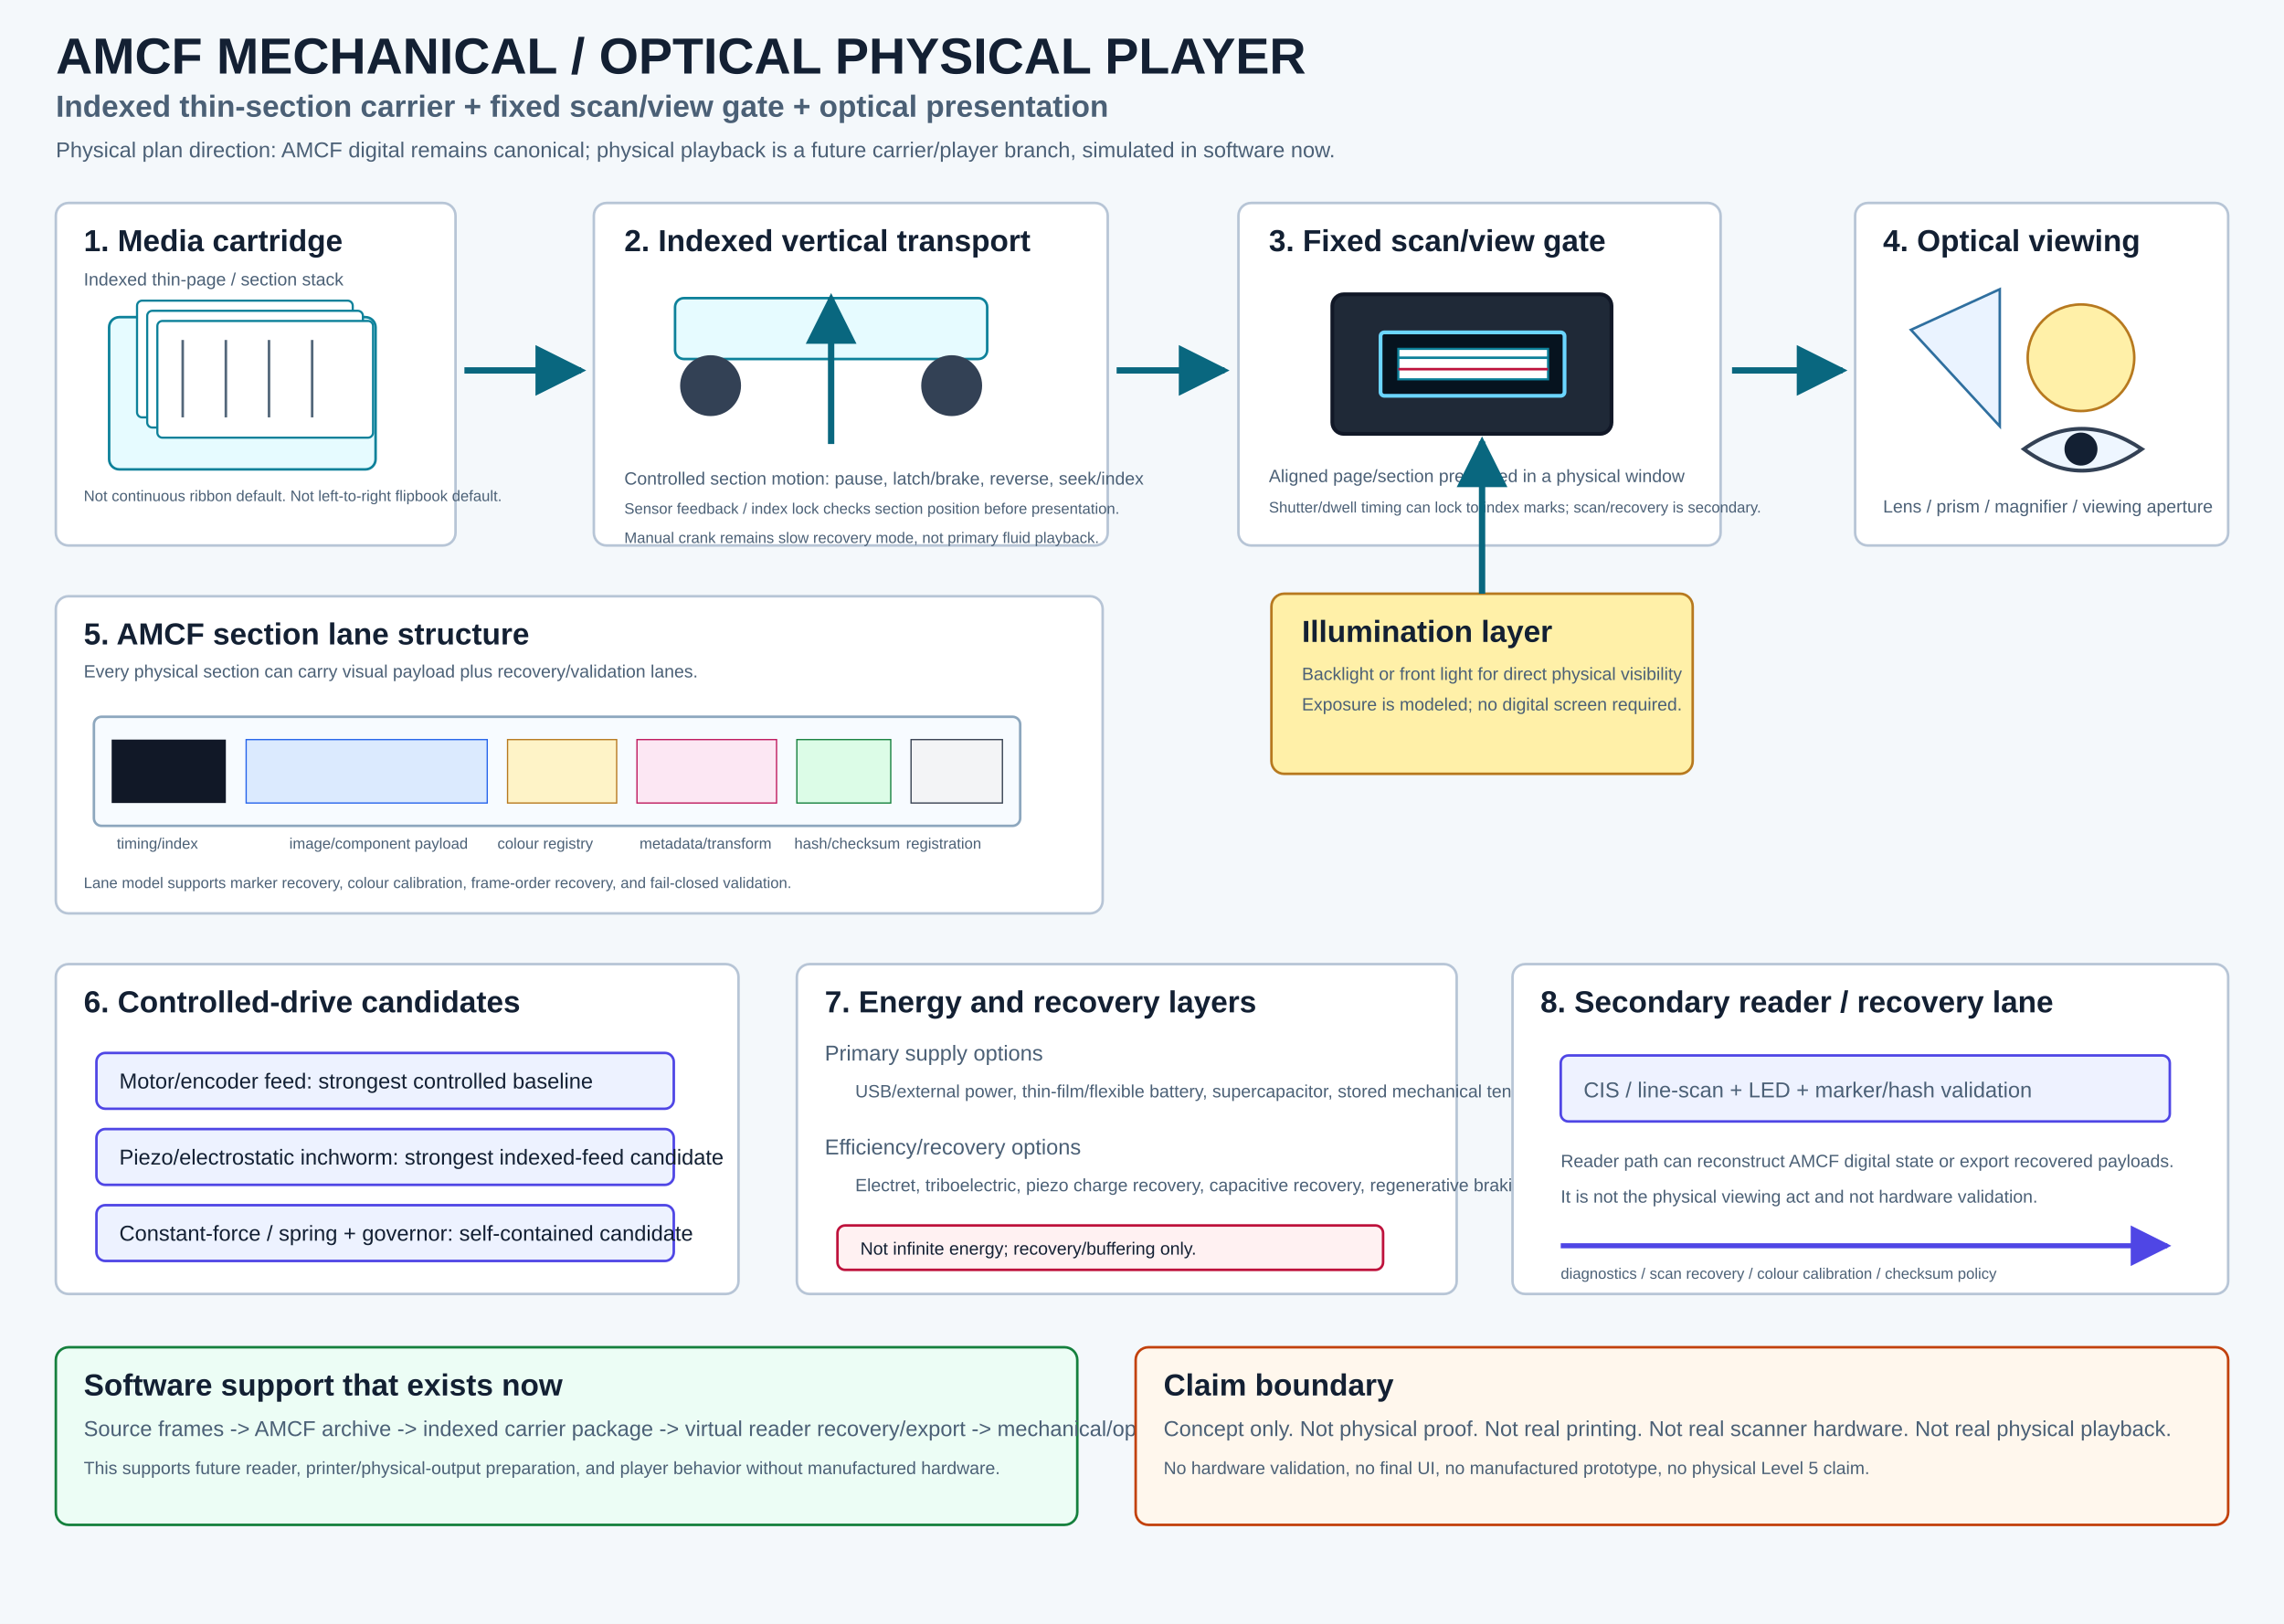
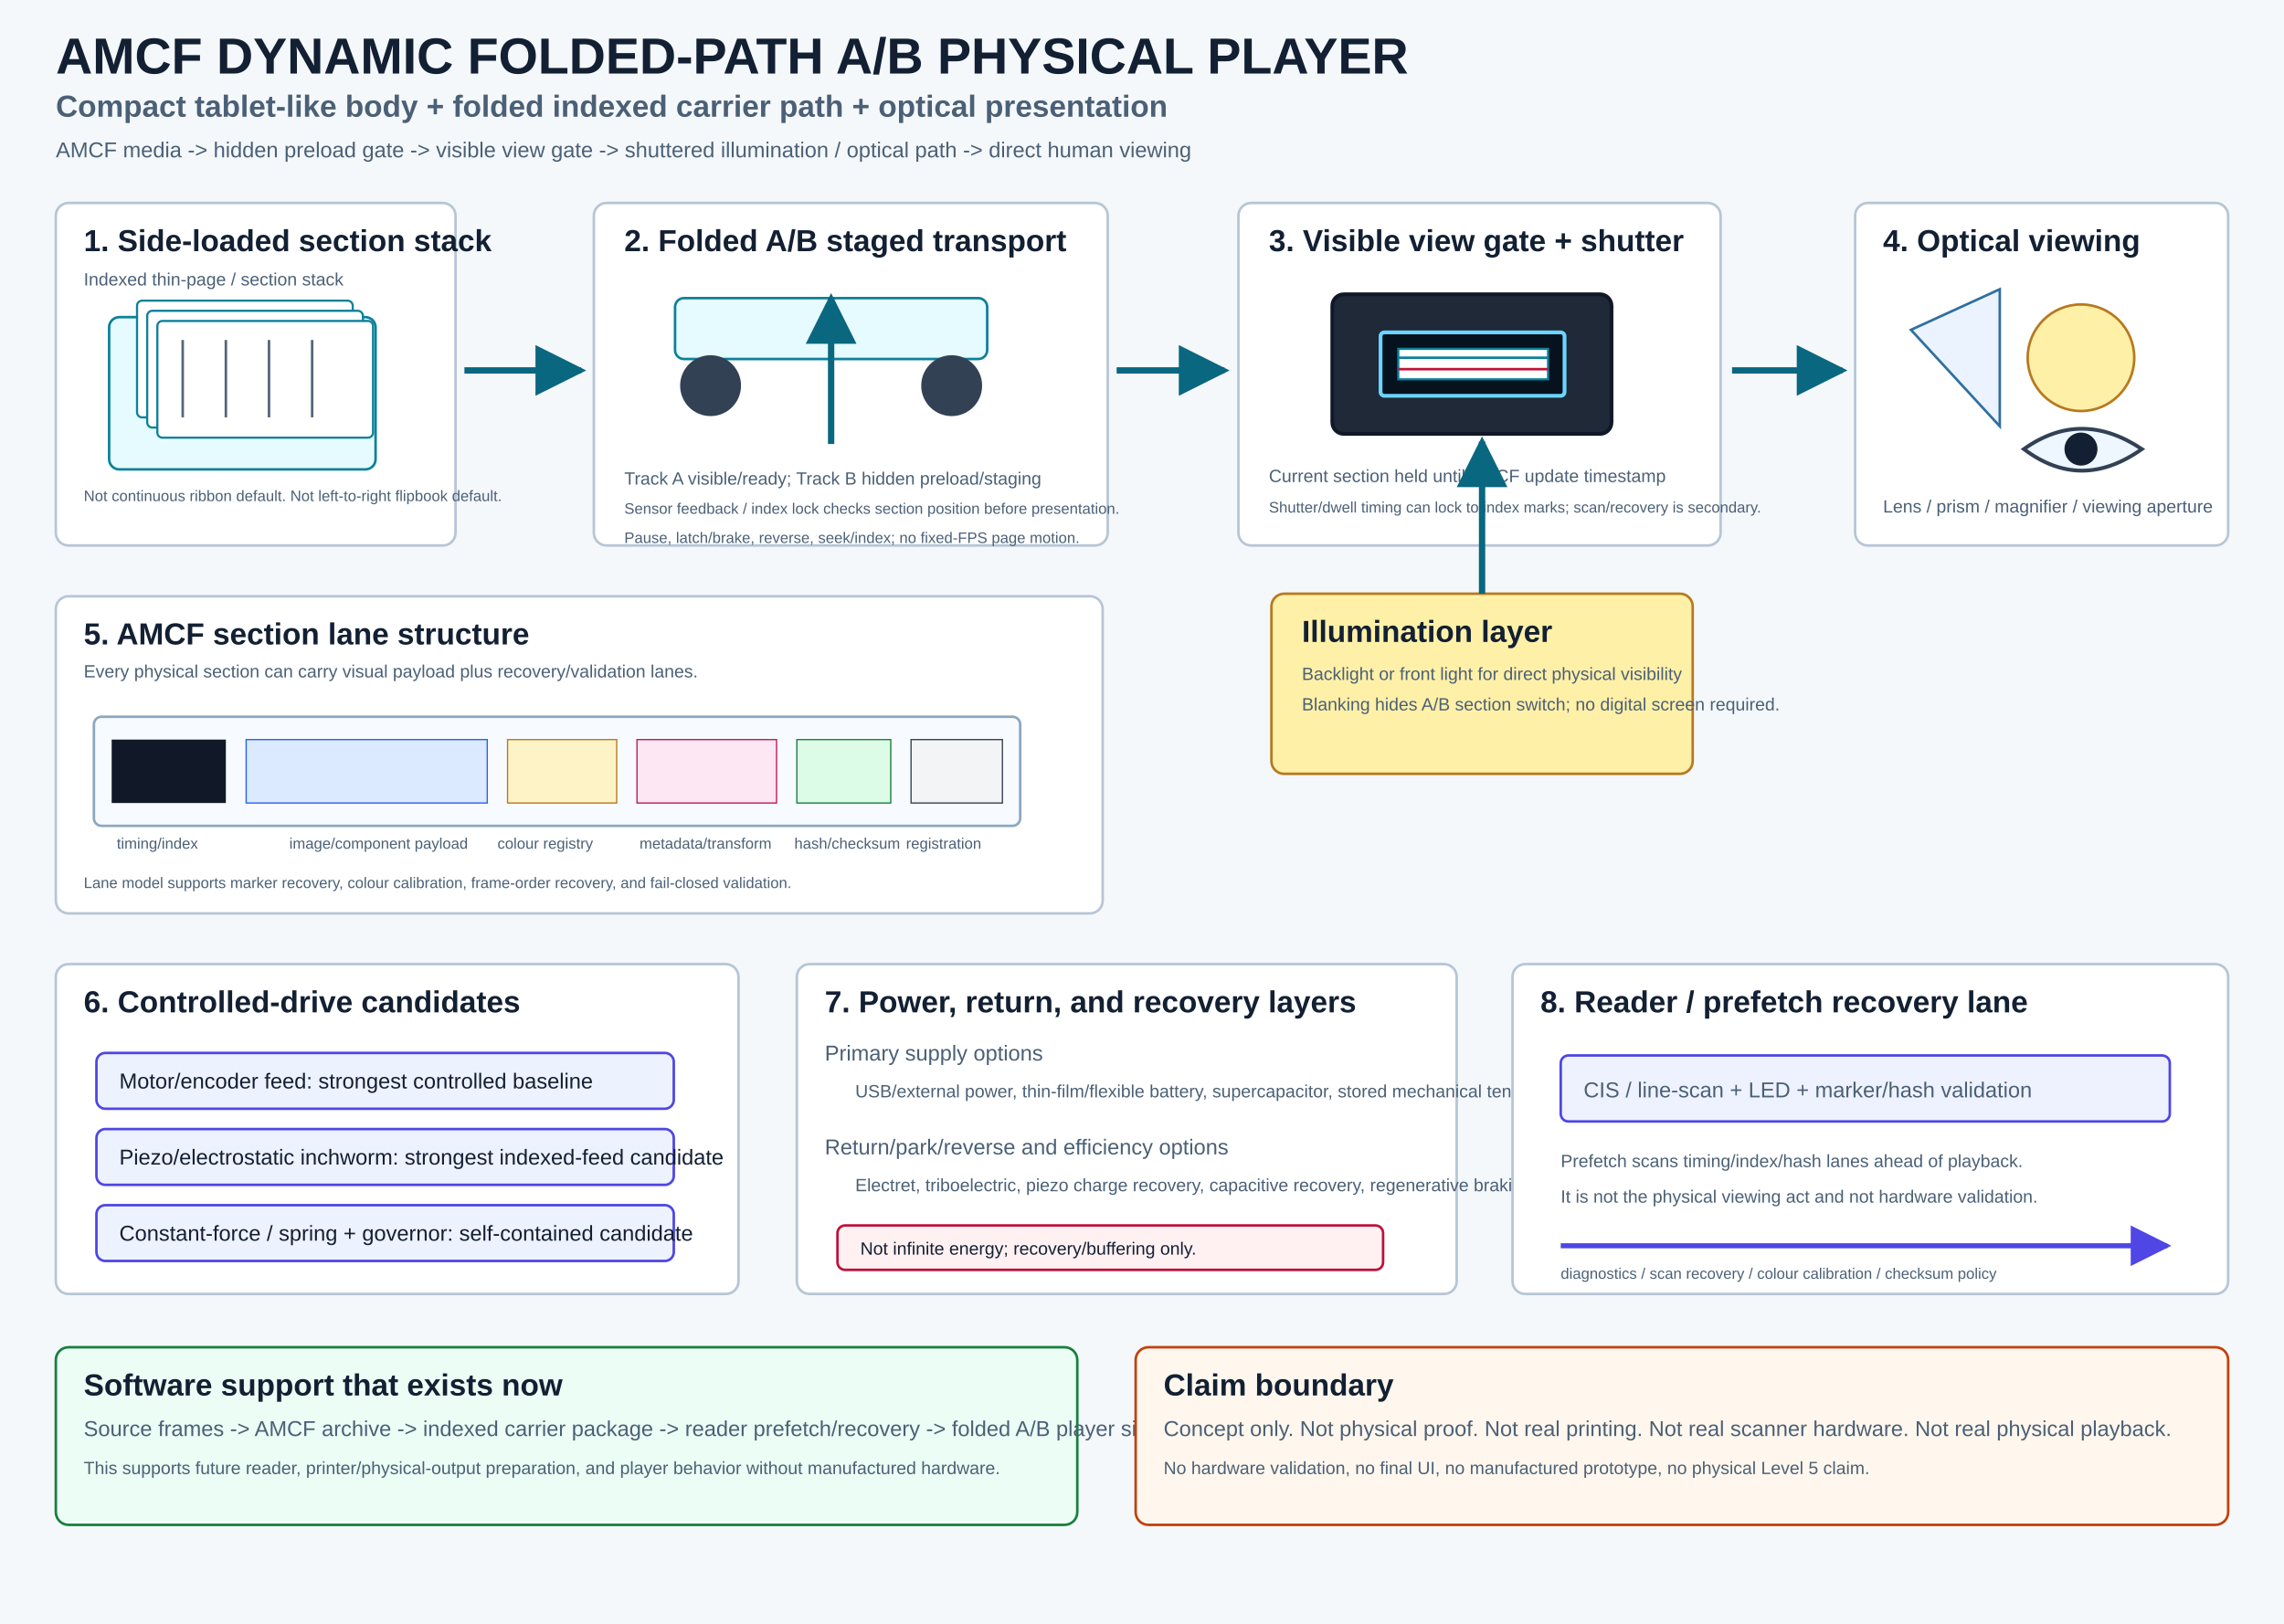
<svg xmlns="http://www.w3.org/2000/svg" width="1800" height="1280" viewBox="0 0 1800 1280" role="img" aria-labelledby="title desc">
  <defs>
    <style>
      text{font-family:Arial,Helvetica,sans-serif}
      .bg{fill:#f4f8fb}.ink{fill:#132033}.muted{fill:#4b6076}
      .panel{fill:white;stroke:#b7c5d6;stroke-width:2}.machine{fill:#1f2937;stroke:#111827;stroke-width:3}.slot{fill:#06131f;stroke:#6bd5ff;stroke-width:3}
      .media{fill:#e6fbff;stroke:#0d819a;stroke-width:2}.page{fill:#ffffff;stroke:#0d819a;stroke-width:1.7}
      .drive{fill:#edf2ff;stroke:#4f46e5;stroke-width:2}.light{fill:#fff0a8;stroke:#b7791f;stroke-width:2}
      .optics{fill:#eaf3ff;stroke:#2f6f9f;stroke-width:2}.ok{fill:#ecfdf5;stroke:#15803d;stroke-width:2}
      .warn{fill:#fff7ed;stroke:#c2410c;stroke-width:2}.no{fill:#fff1f2;stroke:#be123c;stroke-width:2}
      .arrow{stroke:#09677f;stroke-width:5;fill:none;marker-end:url(#arrow)}.arrow2{stroke:#4f46e5;stroke-width:4;fill:none;marker-end:url(#arrow2)}
      .thin{stroke:#53677a;stroke-width:2;fill:none}
      .h1{font-size:40px;font-weight:700}.h2{font-size:24px;font-weight:700}.label{font-size:17px}.small{font-size:14px}.tiny{font-size:12px}
    </style>
    <marker id="arrow" viewBox="0 0 10 10" refX="9" refY="5" markerWidth="8" markerHeight="8" orient="auto-start-reverse">
      <path d="M0,0 L10,5 L0,10 z" fill="#09677f" />
    </marker>
    <marker id="arrow2" viewBox="0 0 10 10" refX="9" refY="5" markerWidth="8" markerHeight="8" orient="auto-start-reverse">
      <path d="M0,0 L10,5 L0,10 z" fill="#4f46e5" />
    </marker>
  </defs>
  <rect class="bg" width="1800" height="1280" />
-   <text x="44" y="58" class="h1 ink">AMCF MECHANICAL / OPTICAL PHYSICAL PLAYER</text>
-   <text x="44" y="92" class="h2 muted">Indexed thin-section carrier + fixed scan/view gate + optical presentation</text>
-   <text x="44" y="124" class="label muted">Physical plan direction: AMCF digital remains canonical; physical playback is a future carrier/player branch, simulated in software now.</text>
+   <text x="44" y="58" class="h1 ink">AMCF DYNAMIC FOLDED-PATH A/B PHYSICAL PLAYER</text>
+   <text x="44" y="92" class="h2 muted">Compact tablet-like body + folded indexed carrier path + optical presentation</text>
+   <text x="44" y="124" class="label muted">AMCF media -&gt; hidden preload gate -&gt; visible view gate -&gt; shuttered illumination / optical path -&gt; direct human viewing</text>
  <rect x="44" y="160" width="315" height="270" rx="10" class="panel" />
-   <text x="66" y="198" class="h2 ink">1. Media cartridge</text>
+   <text x="66" y="198" class="h2 ink">1. Side-loaded section stack</text>
  <text x="66" y="225" class="small muted">Indexed thin-page / section stack</text>
  <g transform="translate(86 250)">
    <rect x="0" y="0" width="210" height="120" rx="8" class="media" />
    <rect x="22" y="-13" width="170" height="92" rx="4" class="page" />
    <rect x="30" y="-5" width="170" height="92" rx="4" class="page" />
    <rect x="38" y="3" width="170" height="92" rx="4" class="page" />
    <line x1="58" y1="18" x2="58" y2="79" class="thin" />
    <line x1="92" y1="18" x2="92" y2="79" class="thin" />
    <line x1="126" y1="18" x2="126" y2="79" class="thin" />
    <line x1="160" y1="18" x2="160" y2="79" class="thin" />
  </g>
  <text x="66" y="395" class="tiny muted">Not continuous ribbon default. Not left-to-right flipbook default.</text>
  <path d="M366 292 H458" class="arrow" />
  <rect x="468" y="160" width="405" height="270" rx="10" class="panel" />
-   <text x="492" y="198" class="h2 ink">2. Indexed vertical transport</text>
+   <text x="492" y="198" class="h2 ink">2. Folded A/B staged transport</text>
  <rect x="532" y="235" width="246" height="48" rx="7" class="media" />
  <circle cx="560" cy="304" r="24" fill="#334155" />
  <circle cx="750" cy="304" r="24" fill="#334155" />
  <path d="M655 350 V235" class="arrow" />
-   <text x="492" y="382" class="small muted">Controlled section motion: pause, latch/brake, reverse, seek/index</text>
+   <text x="492" y="382" class="small muted">Track A visible/ready; Track B hidden preload/staging</text>
  <text x="492" y="405" class="tiny muted">Sensor feedback / index lock checks section position before presentation.</text>
-   <text x="492" y="428" class="tiny muted">Manual crank remains slow recovery mode, not primary fluid playback.</text>
+   <text x="492" y="428" class="tiny muted">Pause, latch/brake, reverse, seek/index; no fixed-FPS page motion.</text>
  <path d="M880 292 H965" class="arrow" />
  <rect x="976" y="160" width="380" height="270" rx="10" class="panel" />
-   <text x="1000" y="198" class="h2 ink">3. Fixed scan/view gate</text>
+   <text x="1000" y="198" class="h2 ink">3. Visible view gate + shutter</text>
  <rect x="1050" y="232" width="220" height="110" rx="9" class="machine" />
  <rect x="1088" y="262" width="145" height="50" rx="3" class="slot" />
  <rect x="1102" y="275" width="118" height="24" class="page" />
  <line x1="1102" y1="282" x2="1220" y2="282" stroke="#0d819a" stroke-width="2" />
  <line x1="1102" y1="291" x2="1220" y2="291" stroke="#be123c" stroke-width="2" />
-   <text x="1000" y="380" class="small muted">Aligned page/section presented in a physical window</text>
+   <text x="1000" y="380" class="small muted">Current section held until AMCF update timestamp</text>
  <text x="1000" y="404" class="tiny muted">Shutter/dwell timing can lock to index marks; scan/recovery is secondary.</text>
  <path d="M1365 292 H1452" class="arrow" />
  <rect x="1462" y="160" width="294" height="270" rx="10" class="panel" />
  <text x="1484" y="198" class="h2 ink">4. Optical viewing</text>
  <polygon points="1506,260 1576,228 1576,336" class="optics" />
  <circle cx="1640" cy="282" r="42" class="light" />
  <path d="M1595 354 Q1640 322 1688 354 Q1640 388 1595 354Z" fill="#eef6ff" stroke="#334155" stroke-width="3" />
  <circle cx="1640" cy="354" r="13" fill="#132033" />
  <text x="1484" y="404" class="small muted">Lens / prism / magnifier / viewing aperture</text>
  <rect x="1002" y="468" width="332" height="142" rx="10" class="light" />
  <text x="1026" y="506" class="h2 ink">Illumination layer</text>
  <text x="1026" y="536" class="small muted">Backlight or front light for direct physical visibility</text>
-   <text x="1026" y="560" class="small muted">Exposure is modeled; no digital screen required.</text>
+   <text x="1026" y="560" class="small muted">Blanking hides A/B section switch; no digital screen required.</text>
  <path d="M1168 468 V348" class="arrow" />
  <rect x="44" y="470" width="825" height="250" rx="10" class="panel" />
  <text x="66" y="508" class="h2 ink">5. AMCF section lane structure</text>
  <text x="66" y="534" class="small muted">Every physical section can carry visual payload plus recovery/validation lanes.</text>
  <g transform="translate(74 565)">
    <rect x="0" y="0" width="730" height="86" rx="6" fill="#f7fbff" stroke="#8da7be" stroke-width="2" />
    <rect x="14" y="18" width="90" height="50" fill="#111827" />
    <rect x="120" y="18" width="190" height="50" fill="#dbeafe" stroke="#2563eb" />
    <rect x="326" y="18" width="86" height="50" fill="#fef3c7" stroke="#b7791f" />
    <rect x="428" y="18" width="110" height="50" fill="#fce7f3" stroke="#be185d" />
    <rect x="554" y="18" width="74" height="50" fill="#dcfce7" stroke="#15803d" />
    <rect x="644" y="18" width="72" height="50" fill="#f3f4f6" stroke="#374151" />
    <text x="18" y="104" class="tiny muted">timing/index</text>
    <text x="154" y="104" class="tiny muted">image/component payload</text>
    <text x="318" y="104" class="tiny muted">colour registry</text>
    <text x="430" y="104" class="tiny muted">metadata/transform</text>
    <text x="552" y="104" class="tiny muted">hash/checksum</text>
    <text x="640" y="104" class="tiny muted">registration</text>
  </g>
  <text x="66" y="700" class="tiny muted">Lane model supports marker recovery, colour calibration, frame-order recovery, and fail-closed validation.</text>
  <rect x="44" y="760" width="538" height="260" rx="10" class="panel" />
  <text x="66" y="798" class="h2 ink">6. Controlled-drive candidates</text>
  <rect x="76" y="830" width="455" height="44" rx="7" class="drive" />
  <text x="94" y="858" class="label ink">Motor/encoder feed: strongest controlled baseline</text>
  <rect x="76" y="890" width="455" height="44" rx="7" class="drive" />
  <text x="94" y="918" class="label ink">Piezo/electrostatic inchworm: strongest indexed-feed candidate</text>
  <rect x="76" y="950" width="455" height="44" rx="7" class="drive" />
  <text x="94" y="978" class="label ink">Constant-force / spring + governor: self-contained candidate</text>
  <rect x="628" y="760" width="520" height="260" rx="10" class="panel" />
-   <text x="650" y="798" class="h2 ink">7. Energy and recovery layers</text>
+   <text x="650" y="798" class="h2 ink">7. Power, return, and recovery layers</text>
  <text x="650" y="836" class="label muted">Primary supply options</text>
  <text x="674" y="865" class="small muted">USB/external power, thin-film/flexible battery, supercapacitor, stored mechanical tension.</text>
-   <text x="650" y="910" class="label muted">Efficiency/recovery options</text>
+   <text x="650" y="910" class="label muted">Return/park/reverse and efficiency options</text>
  <text x="674" y="939" class="small muted">Electret, triboelectric, piezo charge recovery, capacitive recovery, regenerative braking.</text>
  <rect x="660" y="966" width="430" height="35" rx="6" class="no" />
  <text x="678" y="989" class="small ink">Not infinite energy; recovery/buffering only.</text>
  <rect x="1192" y="760" width="564" height="260" rx="10" class="panel" />
-   <text x="1214" y="798" class="h2 ink">8. Secondary reader / recovery lane</text>
+   <text x="1214" y="798" class="h2 ink">8. Reader / prefetch recovery lane</text>
  <rect x="1230" y="832" width="480" height="52" rx="6" fill="#eef2ff" stroke="#4f46e5" stroke-width="2" />
  <text x="1248" y="865" class="label muted">CIS / line-scan + LED + marker/hash validation</text>
-   <text x="1230" y="920" class="small muted">Reader path can reconstruct AMCF digital state or export recovered payloads.</text>
+   <text x="1230" y="920" class="small muted">Prefetch scans timing/index/hash lanes ahead of playback.</text>
  <text x="1230" y="948" class="small muted">It is not the physical viewing act and not hardware validation.</text>
  <path d="M1230 982 H1708" class="arrow2" />
  <text x="1230" y="1008" class="tiny muted">diagnostics / scan recovery / colour calibration / checksum policy</text>
  <rect x="44" y="1062" width="805" height="140" rx="10" class="ok" />
  <text x="66" y="1100" class="h2 ink">Software support that exists now</text>
-   <text x="66" y="1132" class="label muted">Source frames -&gt; AMCF archive -&gt; indexed carrier package -&gt; virtual reader recovery/export -&gt; mechanical/optical player simulator.</text>
+   <text x="66" y="1132" class="label muted">Source frames -&gt; AMCF archive -&gt; indexed carrier package -&gt; reader prefetch/recovery -&gt; folded A/B player simulator.</text>
  <text x="66" y="1162" class="small muted">This supports future reader, printer/physical-output preparation, and player behavior without manufactured hardware.</text>
  <rect x="895" y="1062" width="861" height="140" rx="10" class="warn" />
  <text x="917" y="1100" class="h2 ink">Claim boundary</text>
  <text x="917" y="1132" class="label muted">Concept only. Not physical proof. Not real printing. Not real scanner hardware. Not real physical playback.</text>
  <text x="917" y="1162" class="small muted">No hardware validation, no final UI, no manufactured prototype, no physical Level 5 claim.</text>
</svg>
